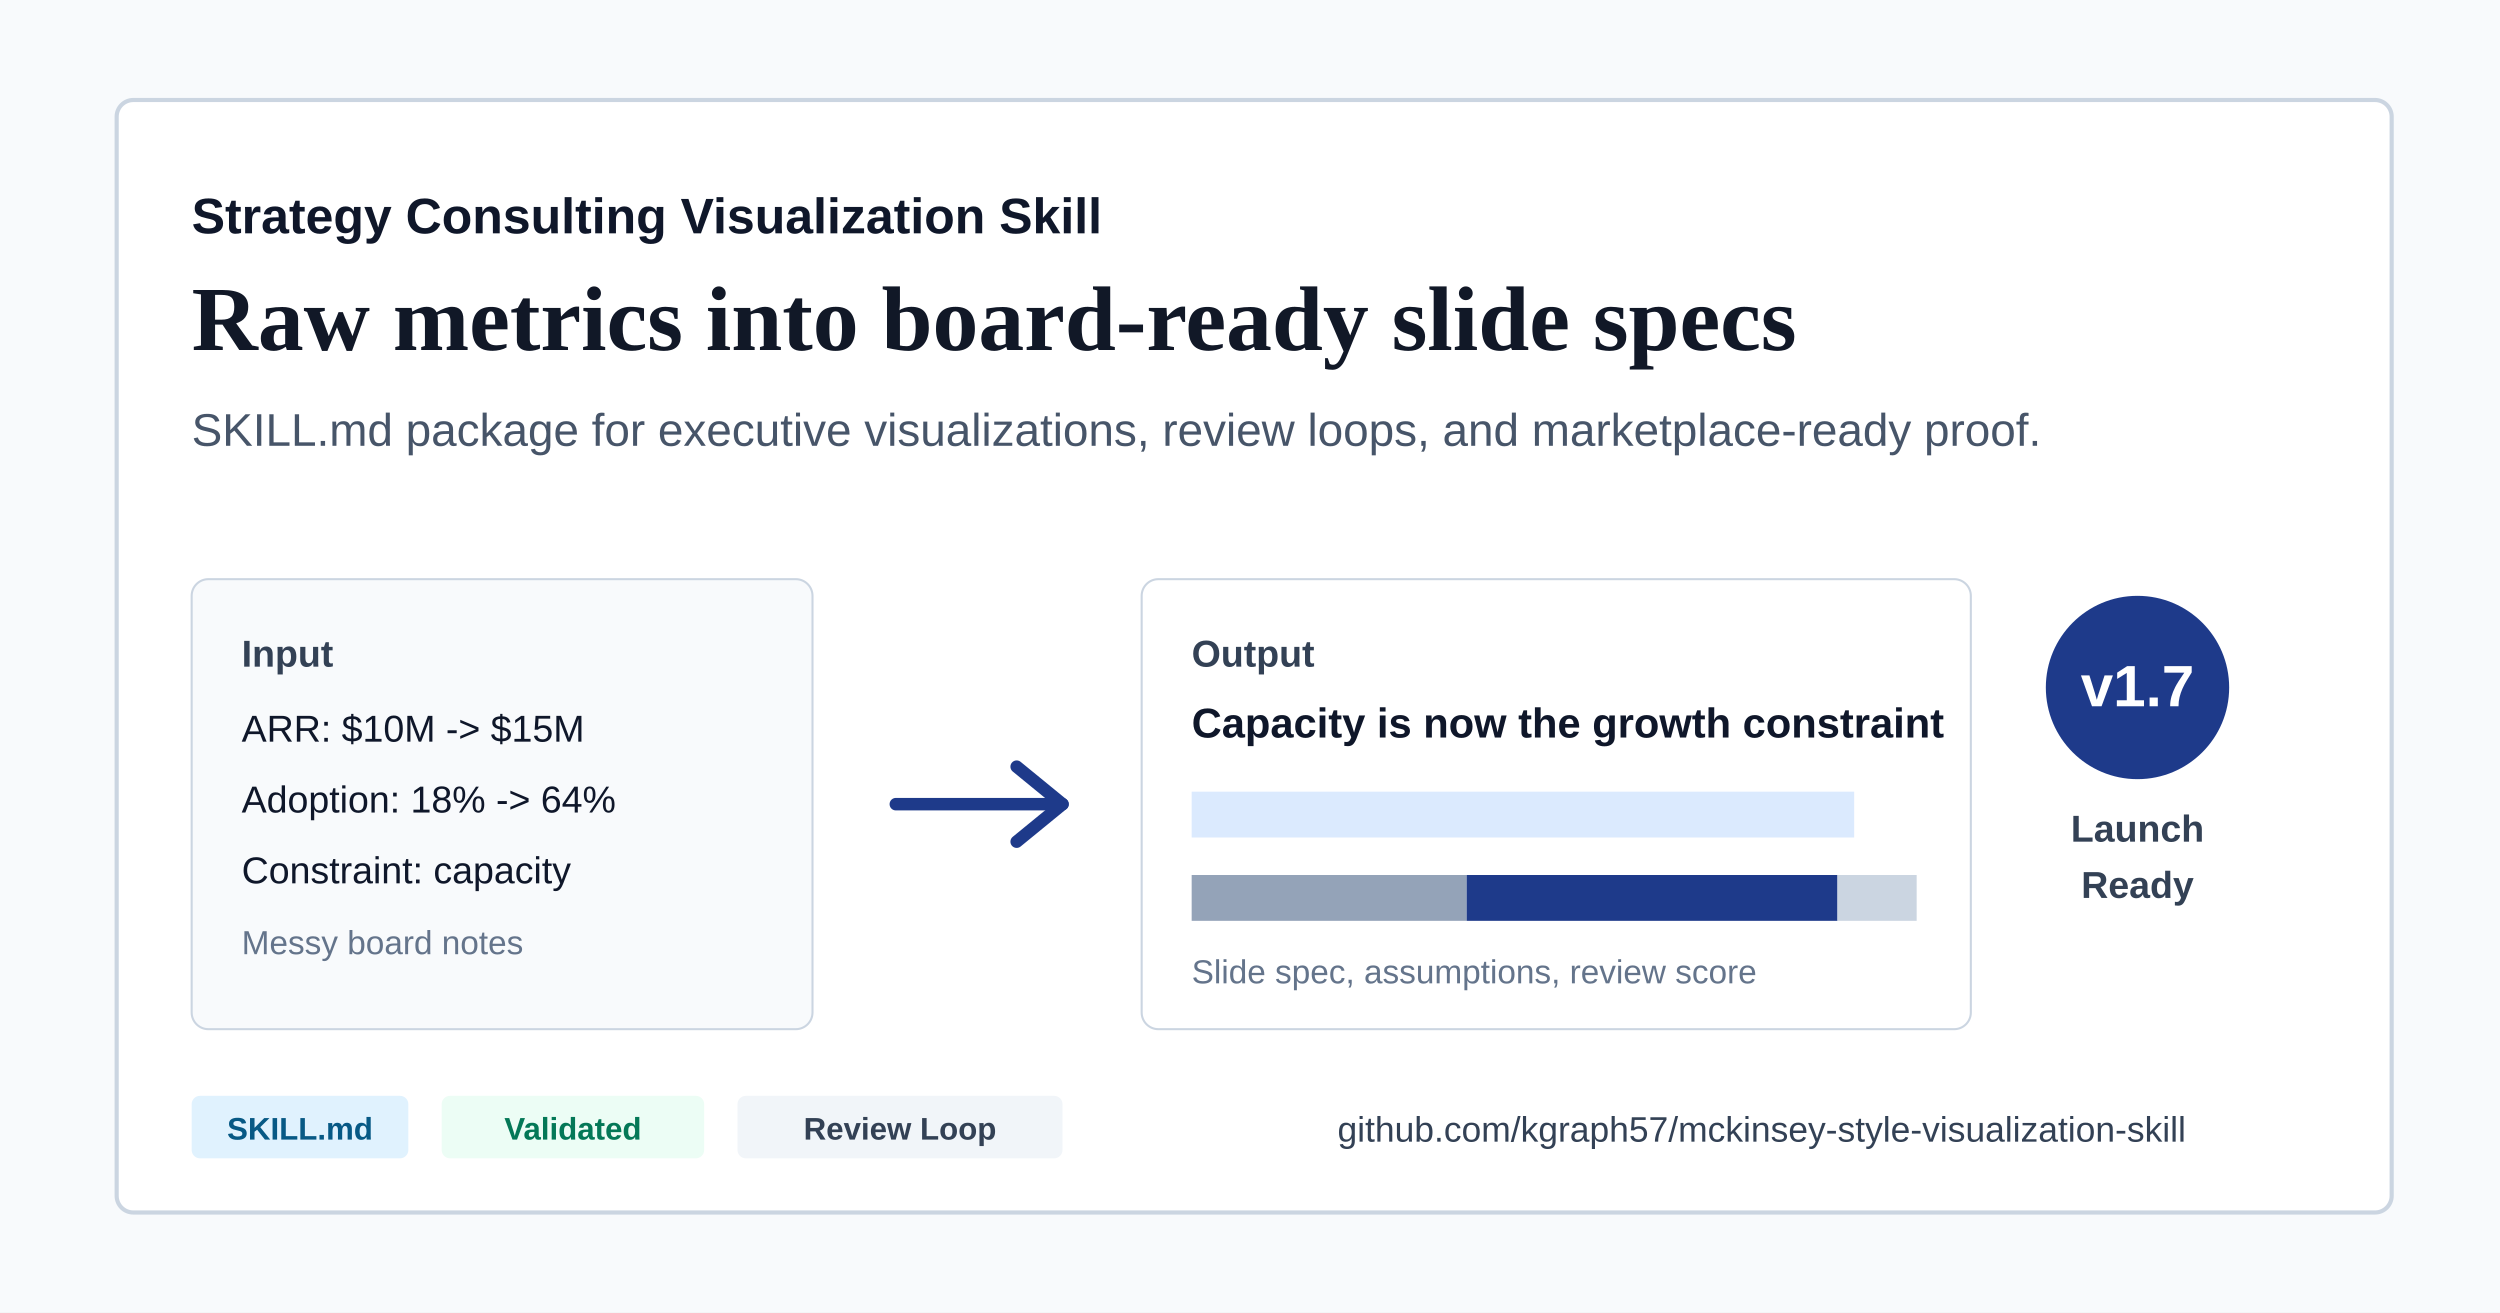
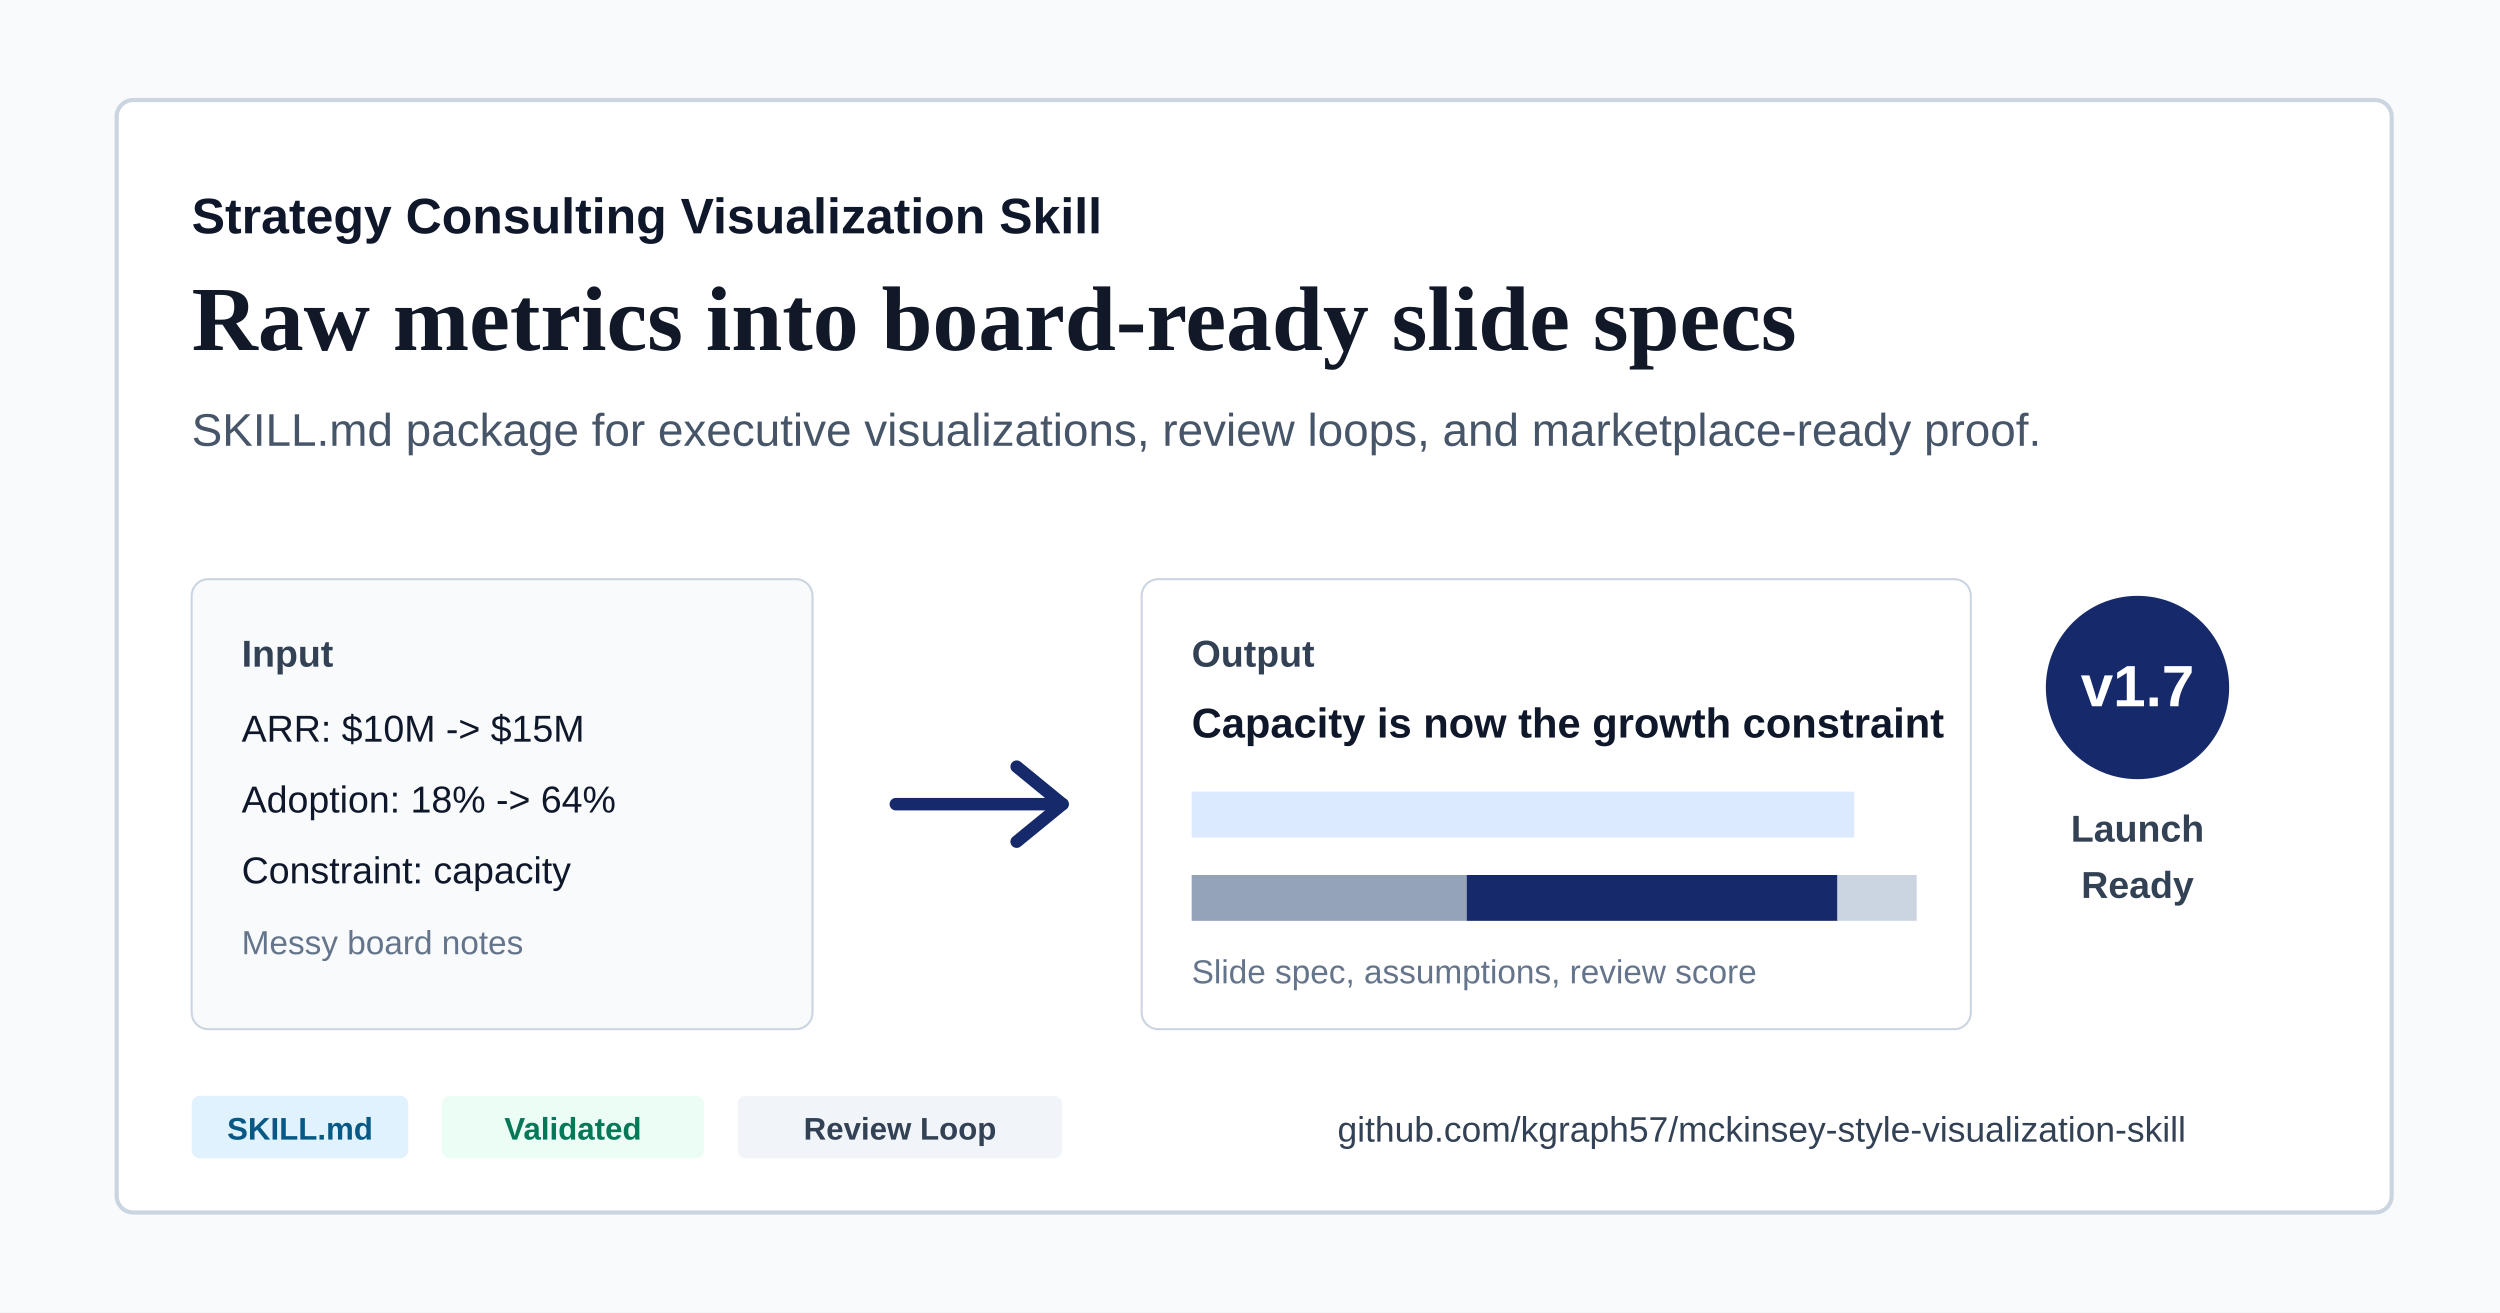
<svg xmlns="http://www.w3.org/2000/svg" width="1200" height="630" viewBox="0 0 1200 630" fill="none" role="img" aria-labelledby="title desc">
  <rect width="1200" height="630" fill="#F8FAFC" />
  <rect x="56" y="48" width="1092" height="534" rx="8" fill="#FFFFFF" stroke="#CBD5E1" stroke-width="2" />
  <text x="92" y="112" fill="#0F172A" font-family="Arial, Helvetica, sans-serif" font-size="24" font-weight="700">Strategy Consulting Visualization Skill</text>
  <text x="92" y="168" fill="#111827" font-family="Georgia, 'Times New Roman', serif" font-size="44" font-weight="700">Raw metrics into board-ready slide specs</text>
  <text x="92" y="214" fill="#475569" font-family="Arial, Helvetica, sans-serif" font-size="22">SKILL.md package for executive visualizations, review loops, and marketplace-ready proof.</text>
  <g transform="translate(92 278)">
    <rect width="298" height="216" rx="8" fill="#F8FAFC" stroke="#CBD5E1" />
    <text x="24" y="42" fill="#334155" font-family="Arial, Helvetica, sans-serif" font-size="18" font-weight="700">Input</text>
    <text x="24" y="78" fill="#0F172A" font-family="Arial, Helvetica, sans-serif" font-size="18">ARR: $10M -&gt; $15M</text>
    <text x="24" y="112" fill="#0F172A" font-family="Arial, Helvetica, sans-serif" font-size="18">Adoption: 18% -&gt; 64%</text>
    <text x="24" y="146" fill="#0F172A" font-family="Arial, Helvetica, sans-serif" font-size="18">Constraint: capacity</text>
    <text x="24" y="180" fill="#64748B" font-family="Arial, Helvetica, sans-serif" font-size="16">Messy board notes</text>
  </g>
-   <path d="M430 386H510" stroke="#1E3A8A" stroke-width="6" stroke-linecap="round" />
-   <path d="M510 386L488 368M510 386L488 404" stroke="#1E3A8A" stroke-width="6" stroke-linecap="round" stroke-linejoin="round" />
+   <path d="M430 386H510" stroke="#15296B" stroke-width="6" stroke-linecap="round" />
+   <path d="M510 386L488 368M510 386L488 404" stroke="#15296B" stroke-width="6" stroke-linecap="round" stroke-linejoin="round" />
  <g transform="translate(548 278)">
    <rect width="398" height="216" rx="8" fill="#FFFFFF" stroke="#CBD5E1" />
    <text x="24" y="42" fill="#334155" font-family="Arial, Helvetica, sans-serif" font-size="18" font-weight="700">Output</text>
    <text x="24" y="76" fill="#0F172A" font-family="Arial, Helvetica, sans-serif" font-size="20" font-weight="700">Capacity is now the growth constraint</text>
    <rect x="24" y="102" width="318" height="22" fill="#DBEAFE" />
    <rect x="24" y="142" width="132" height="22" fill="#94A3B8" />
-     <rect x="156" y="142" width="178" height="22" fill="#1E3A8A" />
+     <rect x="156" y="142" width="178" height="22" fill="#15296B" />
    <rect x="334" y="142" width="38" height="22" fill="#CBD5E1" />
    <text x="24" y="194" fill="#64748B" font-family="Arial, Helvetica, sans-serif" font-size="16">Slide spec, assumptions, review score</text>
  </g>
  <g transform="translate(982 286)">
-     <circle cx="44" cy="44" r="44" fill="#1E3A8A" />
+     <circle cx="44" cy="44" r="44" fill="#15296B" />
    <text x="44" y="53" fill="#FFFFFF" font-family="Arial, Helvetica, sans-serif" font-size="28" font-weight="700" text-anchor="middle">v1.7</text>
    <text x="44" y="118" fill="#334155" font-family="Arial, Helvetica, sans-serif" font-size="18" font-weight="700" text-anchor="middle">Launch</text>
    <text x="44" y="145" fill="#334155" font-family="Arial, Helvetica, sans-serif" font-size="18" font-weight="700" text-anchor="middle">Ready</text>
  </g>
  <rect x="92" y="526" width="104" height="30" rx="4" fill="#E0F2FE" />
  <text x="144" y="547" fill="#075985" font-family="Arial, Helvetica, sans-serif" font-size="15" font-weight="700" text-anchor="middle">SKILL.md</text>
  <rect x="212" y="526" width="126" height="30" rx="4" fill="#ECFDF5" />
  <text x="275" y="547" fill="#047857" font-family="Arial, Helvetica, sans-serif" font-size="15" font-weight="700" text-anchor="middle">Validated</text>
  <rect x="354" y="526" width="156" height="30" rx="4" fill="#F1F5F9" />
  <text x="432" y="547" fill="#334155" font-family="Arial, Helvetica, sans-serif" font-size="15" font-weight="700" text-anchor="middle">Review Loop</text>
  <text x="642" y="548" fill="#334155" font-family="Arial, Helvetica, sans-serif" font-size="17">github.com/kgraph57/mckinsey-style-visualization-skill</text>
</svg>
